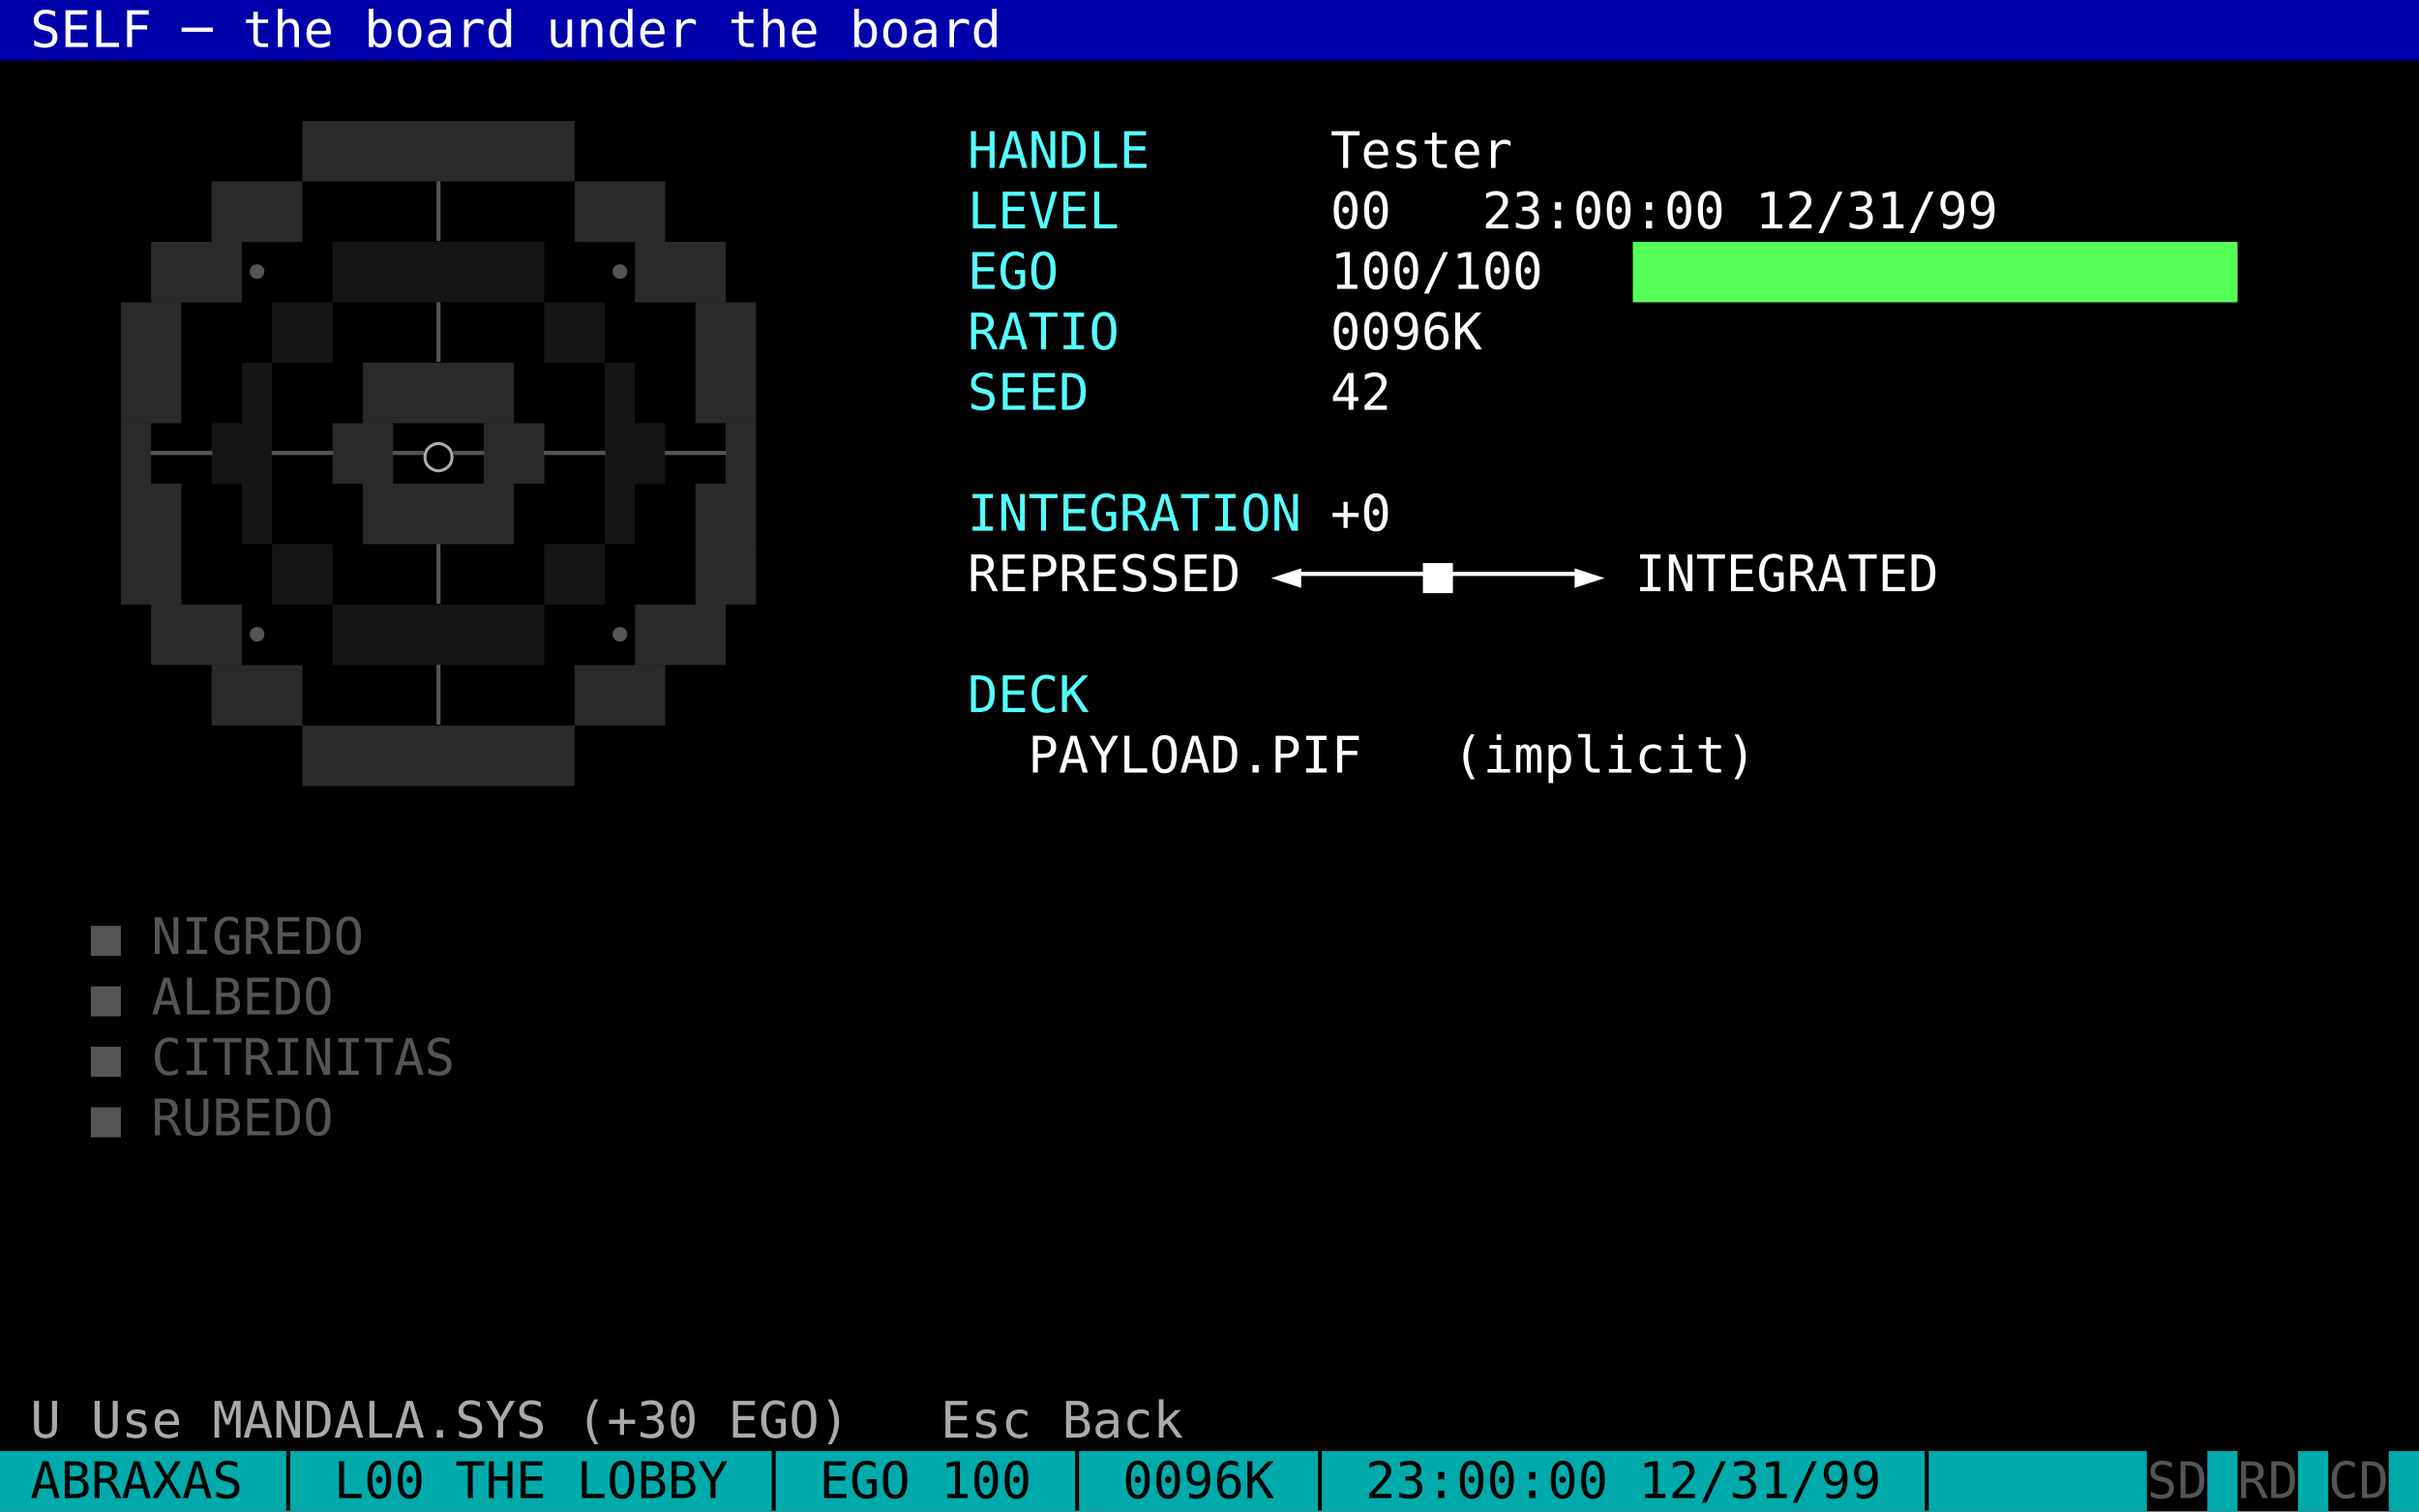
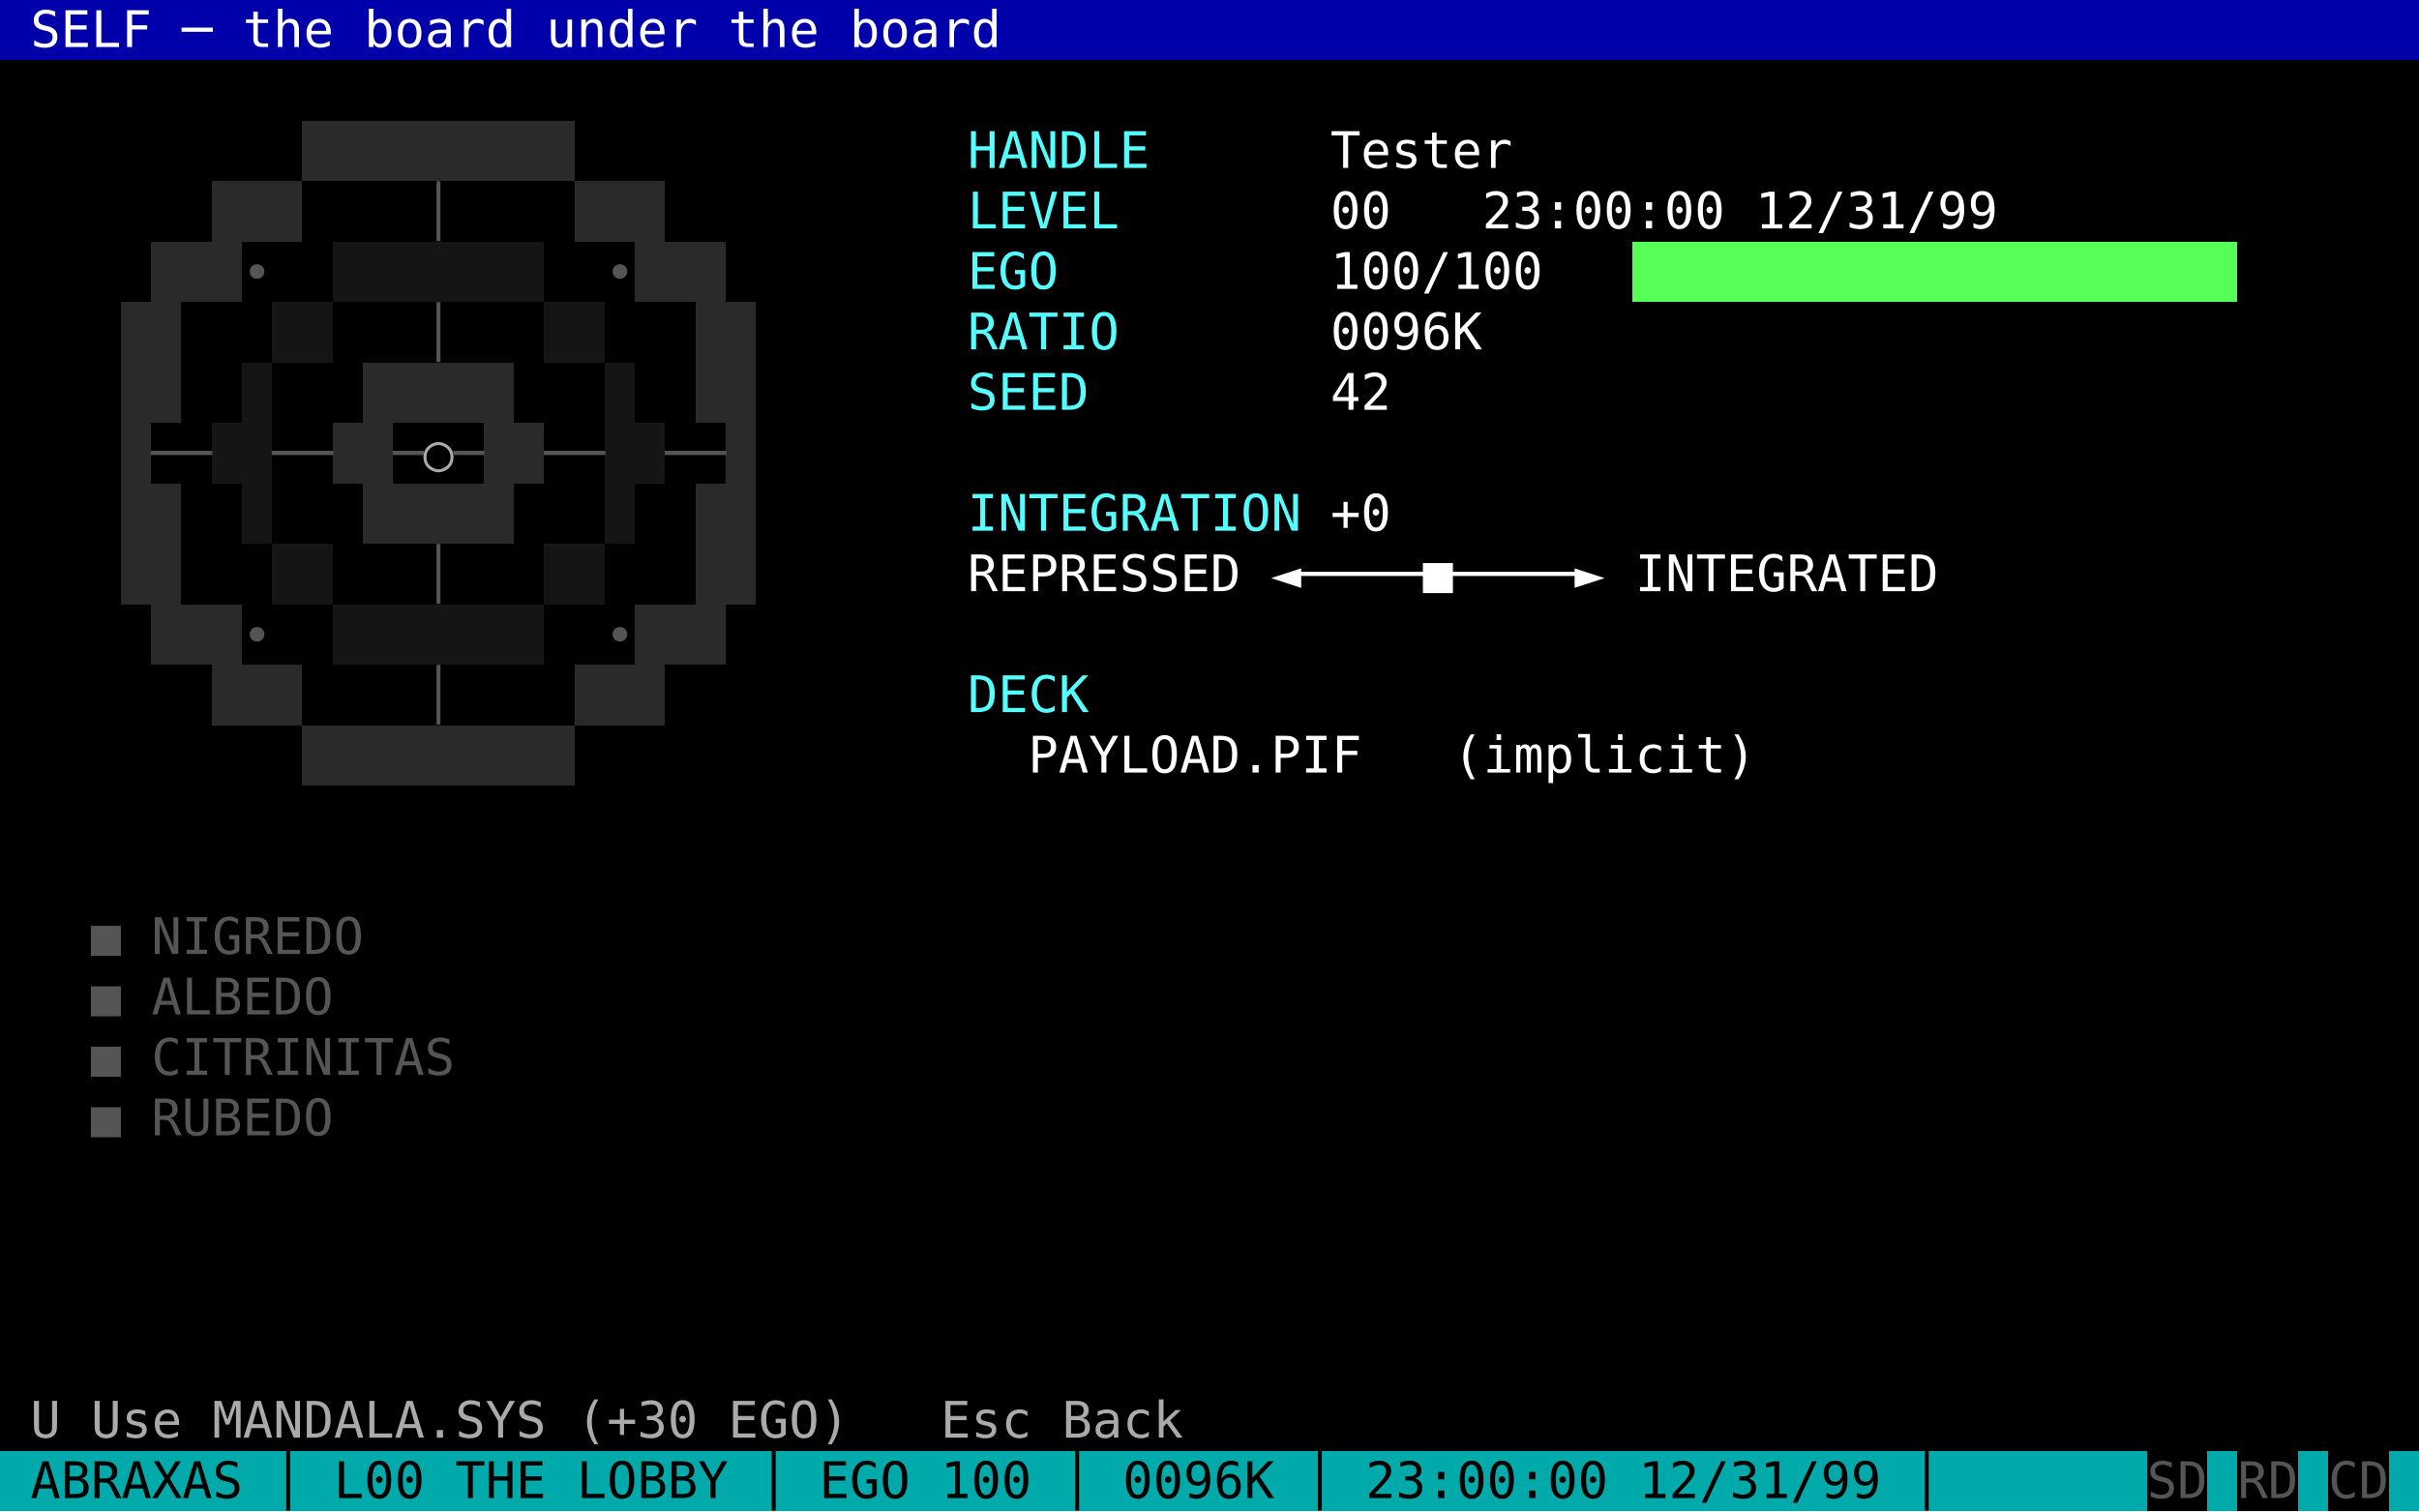
- <svg xmlns="http://www.w3.org/2000/svg" width="720" height="450" viewBox="0 0 720 450" font-family="Menlo, Consolas, 'DejaVu Sans Mono', monospace" font-size="15" style="white-space:pre">
+ <svg xmlns="http://www.w3.org/2000/svg" width="720" height="450" viewBox="0 0 720 450" font-family="Menlo, Consolas, 'DejaVu Sans Mono', monospace" font-size="15" shape-rendering="crispEdges" style="white-space:pre">
  <rect x="0" y="0" width="720" height="450" fill="#000000" />
  <rect x="0" y="0" width="720" height="18" fill="#0000aa" />
  <text x="0" y="14" fill="#ffffff" textLength="720" lengthAdjust="spacingAndGlyphs" xml:space="preserve"> SELF ─ the board under the board                                               </text>
  <rect x="90" y="36" width="81" height="18" fill="#555555" fill-opacity="0.5" />
  <text x="288" y="50" fill="#55ffff" textLength="54" lengthAdjust="spacingAndGlyphs" xml:space="preserve">HANDLE</text>
  <text x="396" y="50" fill="#ffffff" textLength="54" lengthAdjust="spacingAndGlyphs" xml:space="preserve">Tester</text>
  <rect x="63" y="54" width="27" height="18" fill="#555555" fill-opacity="0.5" />
  <text x="126" y="68" fill="#555555" textLength="9" lengthAdjust="spacingAndGlyphs" xml:space="preserve">│</text>
  <rect x="171" y="54" width="27" height="18" fill="#555555" fill-opacity="0.5" />
  <text x="288" y="68" fill="#55ffff" textLength="45" lengthAdjust="spacingAndGlyphs" xml:space="preserve">LEVEL</text>
  <text x="396" y="68" fill="#ffffff" textLength="198" lengthAdjust="spacingAndGlyphs" xml:space="preserve">00   23:00:00 12/31/99</text>
  <rect x="45" y="72" width="27" height="18" fill="#555555" fill-opacity="0.5" />
  <text x="72" y="86" fill="#555555" textLength="9" lengthAdjust="spacingAndGlyphs" xml:space="preserve">∙</text>
  <rect x="99" y="72" width="63" height="18" fill="#555555" fill-opacity="0.25" />
  <text x="180" y="86" fill="#555555" textLength="9" lengthAdjust="spacingAndGlyphs" xml:space="preserve">∙</text>
  <rect x="189" y="72" width="27" height="18" fill="#555555" fill-opacity="0.5" />
  <text x="288" y="86" fill="#55ffff" textLength="27" lengthAdjust="spacingAndGlyphs" xml:space="preserve">EGO</text>
  <text x="396" y="86" fill="#ffffff" textLength="63" lengthAdjust="spacingAndGlyphs" xml:space="preserve">100/100</text>
  <rect x="486" y="72" width="180" height="18" fill="#55ff55" />
  <rect x="36" y="90" width="18" height="18" fill="#555555" fill-opacity="0.5" />
  <rect x="81" y="90" width="18" height="18" fill="#555555" fill-opacity="0.25" />
  <text x="126" y="104" fill="#555555" textLength="9" lengthAdjust="spacingAndGlyphs" xml:space="preserve">│</text>
  <rect x="162" y="90" width="18" height="18" fill="#555555" fill-opacity="0.25" />
  <rect x="207" y="90" width="18" height="18" fill="#555555" fill-opacity="0.5" />
  <text x="288" y="104" fill="#55ffff" textLength="45" lengthAdjust="spacingAndGlyphs" xml:space="preserve">RATIO</text>
  <text x="396" y="104" fill="#ffffff" textLength="45" lengthAdjust="spacingAndGlyphs" xml:space="preserve">0096K</text>
  <rect x="36" y="108" width="18" height="18" fill="#555555" fill-opacity="0.5" />
  <rect x="72" y="108" width="9" height="18" fill="#555555" fill-opacity="0.25" />
  <rect x="108" y="108" width="45" height="18" fill="#555555" fill-opacity="0.5" />
  <rect x="180" y="108" width="9" height="18" fill="#555555" fill-opacity="0.25" />
  <rect x="207" y="108" width="18" height="18" fill="#555555" fill-opacity="0.5" />
  <text x="288" y="122" fill="#55ffff" textLength="36" lengthAdjust="spacingAndGlyphs" xml:space="preserve">SEED</text>
  <text x="396" y="122" fill="#ffffff" textLength="18" lengthAdjust="spacingAndGlyphs" xml:space="preserve">42</text>
  <rect x="36" y="126" width="9" height="18" fill="#555555" fill-opacity="0.5" />
  <text x="45" y="140" fill="#555555" textLength="18" lengthAdjust="spacingAndGlyphs" xml:space="preserve">──</text>
  <rect x="63" y="126" width="18" height="18" fill="#555555" fill-opacity="0.25" />
  <text x="81" y="140" fill="#555555" textLength="18" lengthAdjust="spacingAndGlyphs" xml:space="preserve">──</text>
  <rect x="99" y="126" width="18" height="18" fill="#555555" fill-opacity="0.5" />
  <text x="117" y="140" fill="#555555" textLength="9" lengthAdjust="spacingAndGlyphs" xml:space="preserve">─</text>
  <text x="126" y="140" fill="#aaaaaa" textLength="9" lengthAdjust="spacingAndGlyphs" xml:space="preserve">○</text>
  <text x="135" y="140" fill="#555555" textLength="9" lengthAdjust="spacingAndGlyphs" xml:space="preserve">─</text>
  <rect x="144" y="126" width="18" height="18" fill="#555555" fill-opacity="0.5" />
  <text x="162" y="140" fill="#555555" textLength="18" lengthAdjust="spacingAndGlyphs" xml:space="preserve">──</text>
  <rect x="180" y="126" width="18" height="18" fill="#555555" fill-opacity="0.25" />
  <text x="198" y="140" fill="#555555" textLength="18" lengthAdjust="spacingAndGlyphs" xml:space="preserve">──</text>
  <rect x="216" y="126" width="9" height="18" fill="#555555" fill-opacity="0.5" />
  <rect x="36" y="144" width="18" height="18" fill="#555555" fill-opacity="0.5" />
  <rect x="72" y="144" width="9" height="18" fill="#555555" fill-opacity="0.25" />
  <rect x="108" y="144" width="45" height="18" fill="#555555" fill-opacity="0.5" />
  <rect x="180" y="144" width="9" height="18" fill="#555555" fill-opacity="0.25" />
  <rect x="207" y="144" width="18" height="18" fill="#555555" fill-opacity="0.5" />
  <text x="288" y="158" fill="#55ffff" textLength="99" lengthAdjust="spacingAndGlyphs" xml:space="preserve">INTEGRATION</text>
  <text x="396" y="158" fill="#ffffff" textLength="18" lengthAdjust="spacingAndGlyphs" xml:space="preserve">+0</text>
  <rect x="36" y="162" width="18" height="18" fill="#555555" fill-opacity="0.5" />
  <rect x="81" y="162" width="18" height="18" fill="#555555" fill-opacity="0.25" />
  <text x="126" y="176" fill="#555555" textLength="9" lengthAdjust="spacingAndGlyphs" xml:space="preserve">│</text>
  <rect x="162" y="162" width="18" height="18" fill="#555555" fill-opacity="0.25" />
  <rect x="207" y="162" width="18" height="18" fill="#555555" fill-opacity="0.5" />
  <text x="288" y="176" fill="#ffffff" textLength="288" lengthAdjust="spacingAndGlyphs" xml:space="preserve">REPRESSED ◄────■────► INTEGRATED</text>
  <rect x="45" y="180" width="27" height="18" fill="#555555" fill-opacity="0.5" />
  <text x="72" y="194" fill="#555555" textLength="9" lengthAdjust="spacingAndGlyphs" xml:space="preserve">∙</text>
  <rect x="99" y="180" width="63" height="18" fill="#555555" fill-opacity="0.25" />
  <text x="180" y="194" fill="#555555" textLength="9" lengthAdjust="spacingAndGlyphs" xml:space="preserve">∙</text>
  <rect x="189" y="180" width="27" height="18" fill="#555555" fill-opacity="0.5" />
  <rect x="63" y="198" width="27" height="18" fill="#555555" fill-opacity="0.5" />
  <text x="126" y="212" fill="#555555" textLength="9" lengthAdjust="spacingAndGlyphs" xml:space="preserve">│</text>
  <rect x="171" y="198" width="27" height="18" fill="#555555" fill-opacity="0.5" />
  <text x="288" y="212" fill="#55ffff" textLength="36" lengthAdjust="spacingAndGlyphs" xml:space="preserve">DECK</text>
  <rect x="90" y="216" width="81" height="18" fill="#555555" fill-opacity="0.5" />
  <text x="306" y="230" fill="#ffffff" textLength="216" lengthAdjust="spacingAndGlyphs" xml:space="preserve">PAYLOAD.PIF   (implicit)</text>
  <text x="27" y="284" fill="#555555" textLength="81" lengthAdjust="spacingAndGlyphs" xml:space="preserve">■ NIGREDO</text>
  <text x="27" y="302" fill="#555555" textLength="72" lengthAdjust="spacingAndGlyphs" xml:space="preserve">■ ALBEDO</text>
  <text x="27" y="320" fill="#555555" textLength="108" lengthAdjust="spacingAndGlyphs" xml:space="preserve">■ CITRINITAS</text>
  <text x="27" y="338" fill="#555555" textLength="72" lengthAdjust="spacingAndGlyphs" xml:space="preserve">■ RUBEDO</text>
  <text x="0" y="428" fill="#aaaaaa" textLength="720" lengthAdjust="spacingAndGlyphs" xml:space="preserve"> U Use MANDALA.SYS (+30 EGO)   Esc Back                                         </text>
  <rect x="0" y="432" width="639" height="18" fill="#00aaaa" />
  <text x="0" y="446" fill="#000000" textLength="639" lengthAdjust="spacingAndGlyphs" xml:space="preserve"> ABRAXAS │ L00 THE LOBBY │ EGO 100 │ 0096K │ 23:00:00 12/31/99 │       </text>
  <text x="639" y="446" fill="#555555" textLength="18" lengthAdjust="spacingAndGlyphs" xml:space="preserve">SD</text>
  <rect x="657" y="432" width="9" height="18" fill="#00aaaa" />
  <text x="666" y="446" fill="#555555" textLength="18" lengthAdjust="spacingAndGlyphs" xml:space="preserve">RD</text>
  <rect x="684" y="432" width="9" height="18" fill="#00aaaa" />
  <text x="693" y="446" fill="#555555" textLength="18" lengthAdjust="spacingAndGlyphs" xml:space="preserve">CD</text>
  <rect x="711" y="432" width="9" height="18" fill="#00aaaa" />
</svg>
